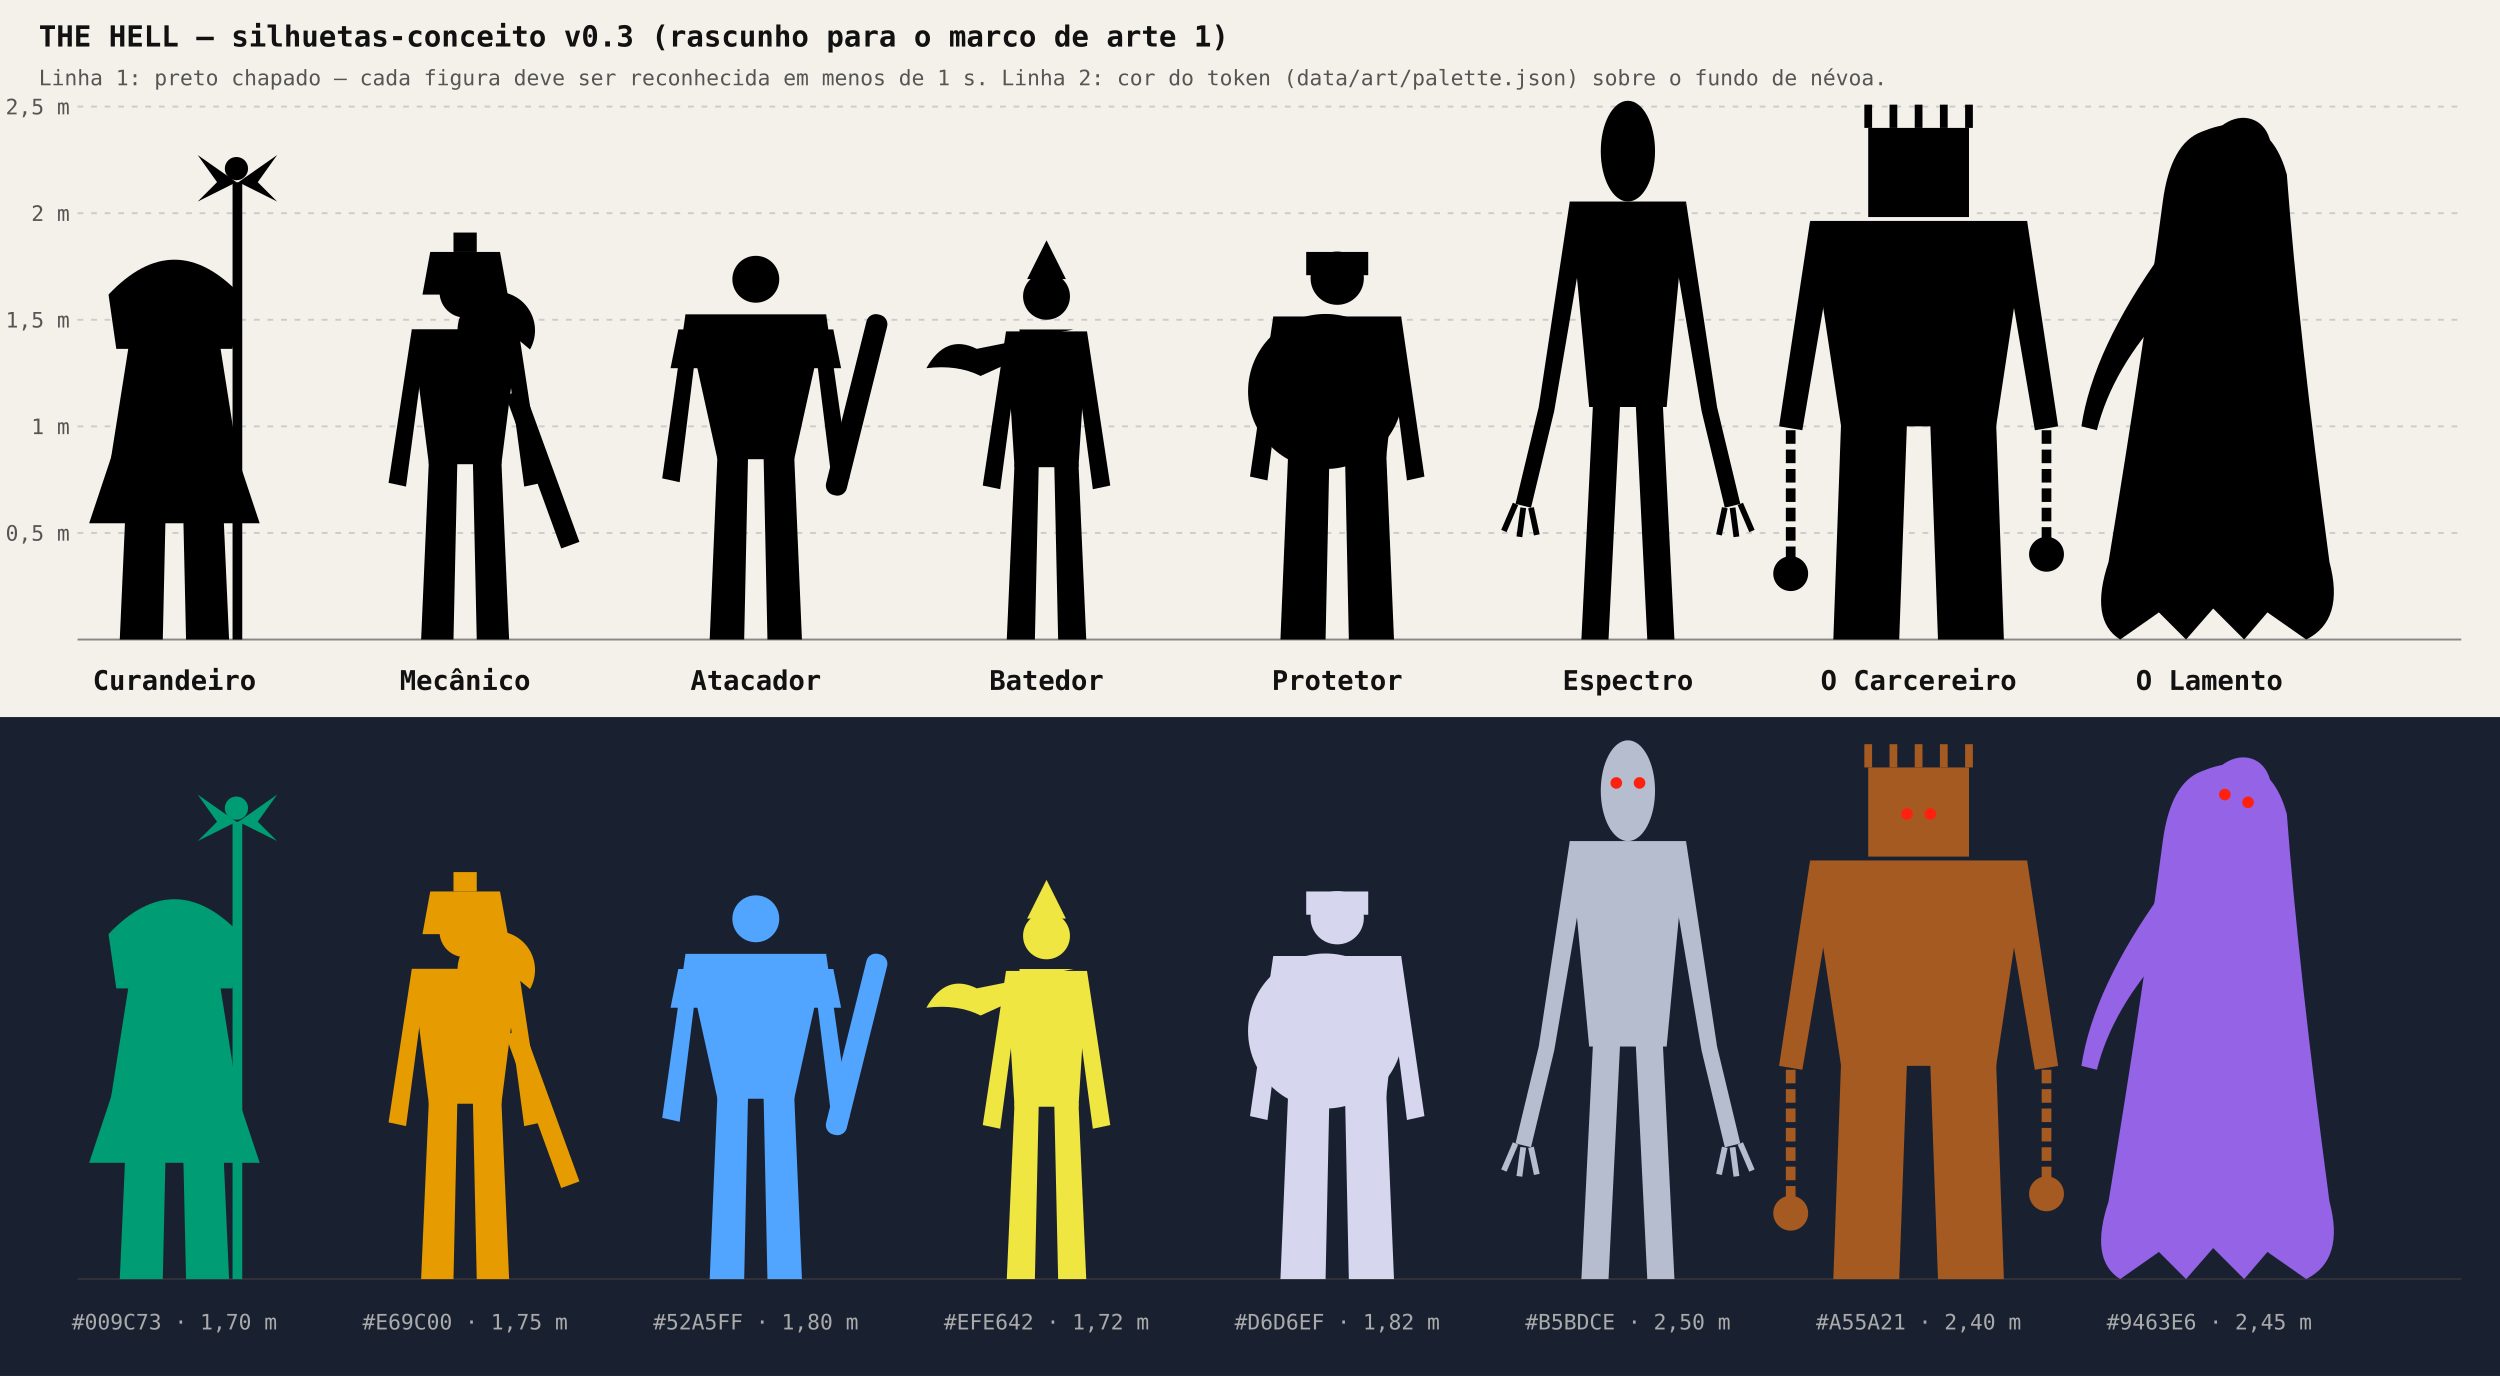
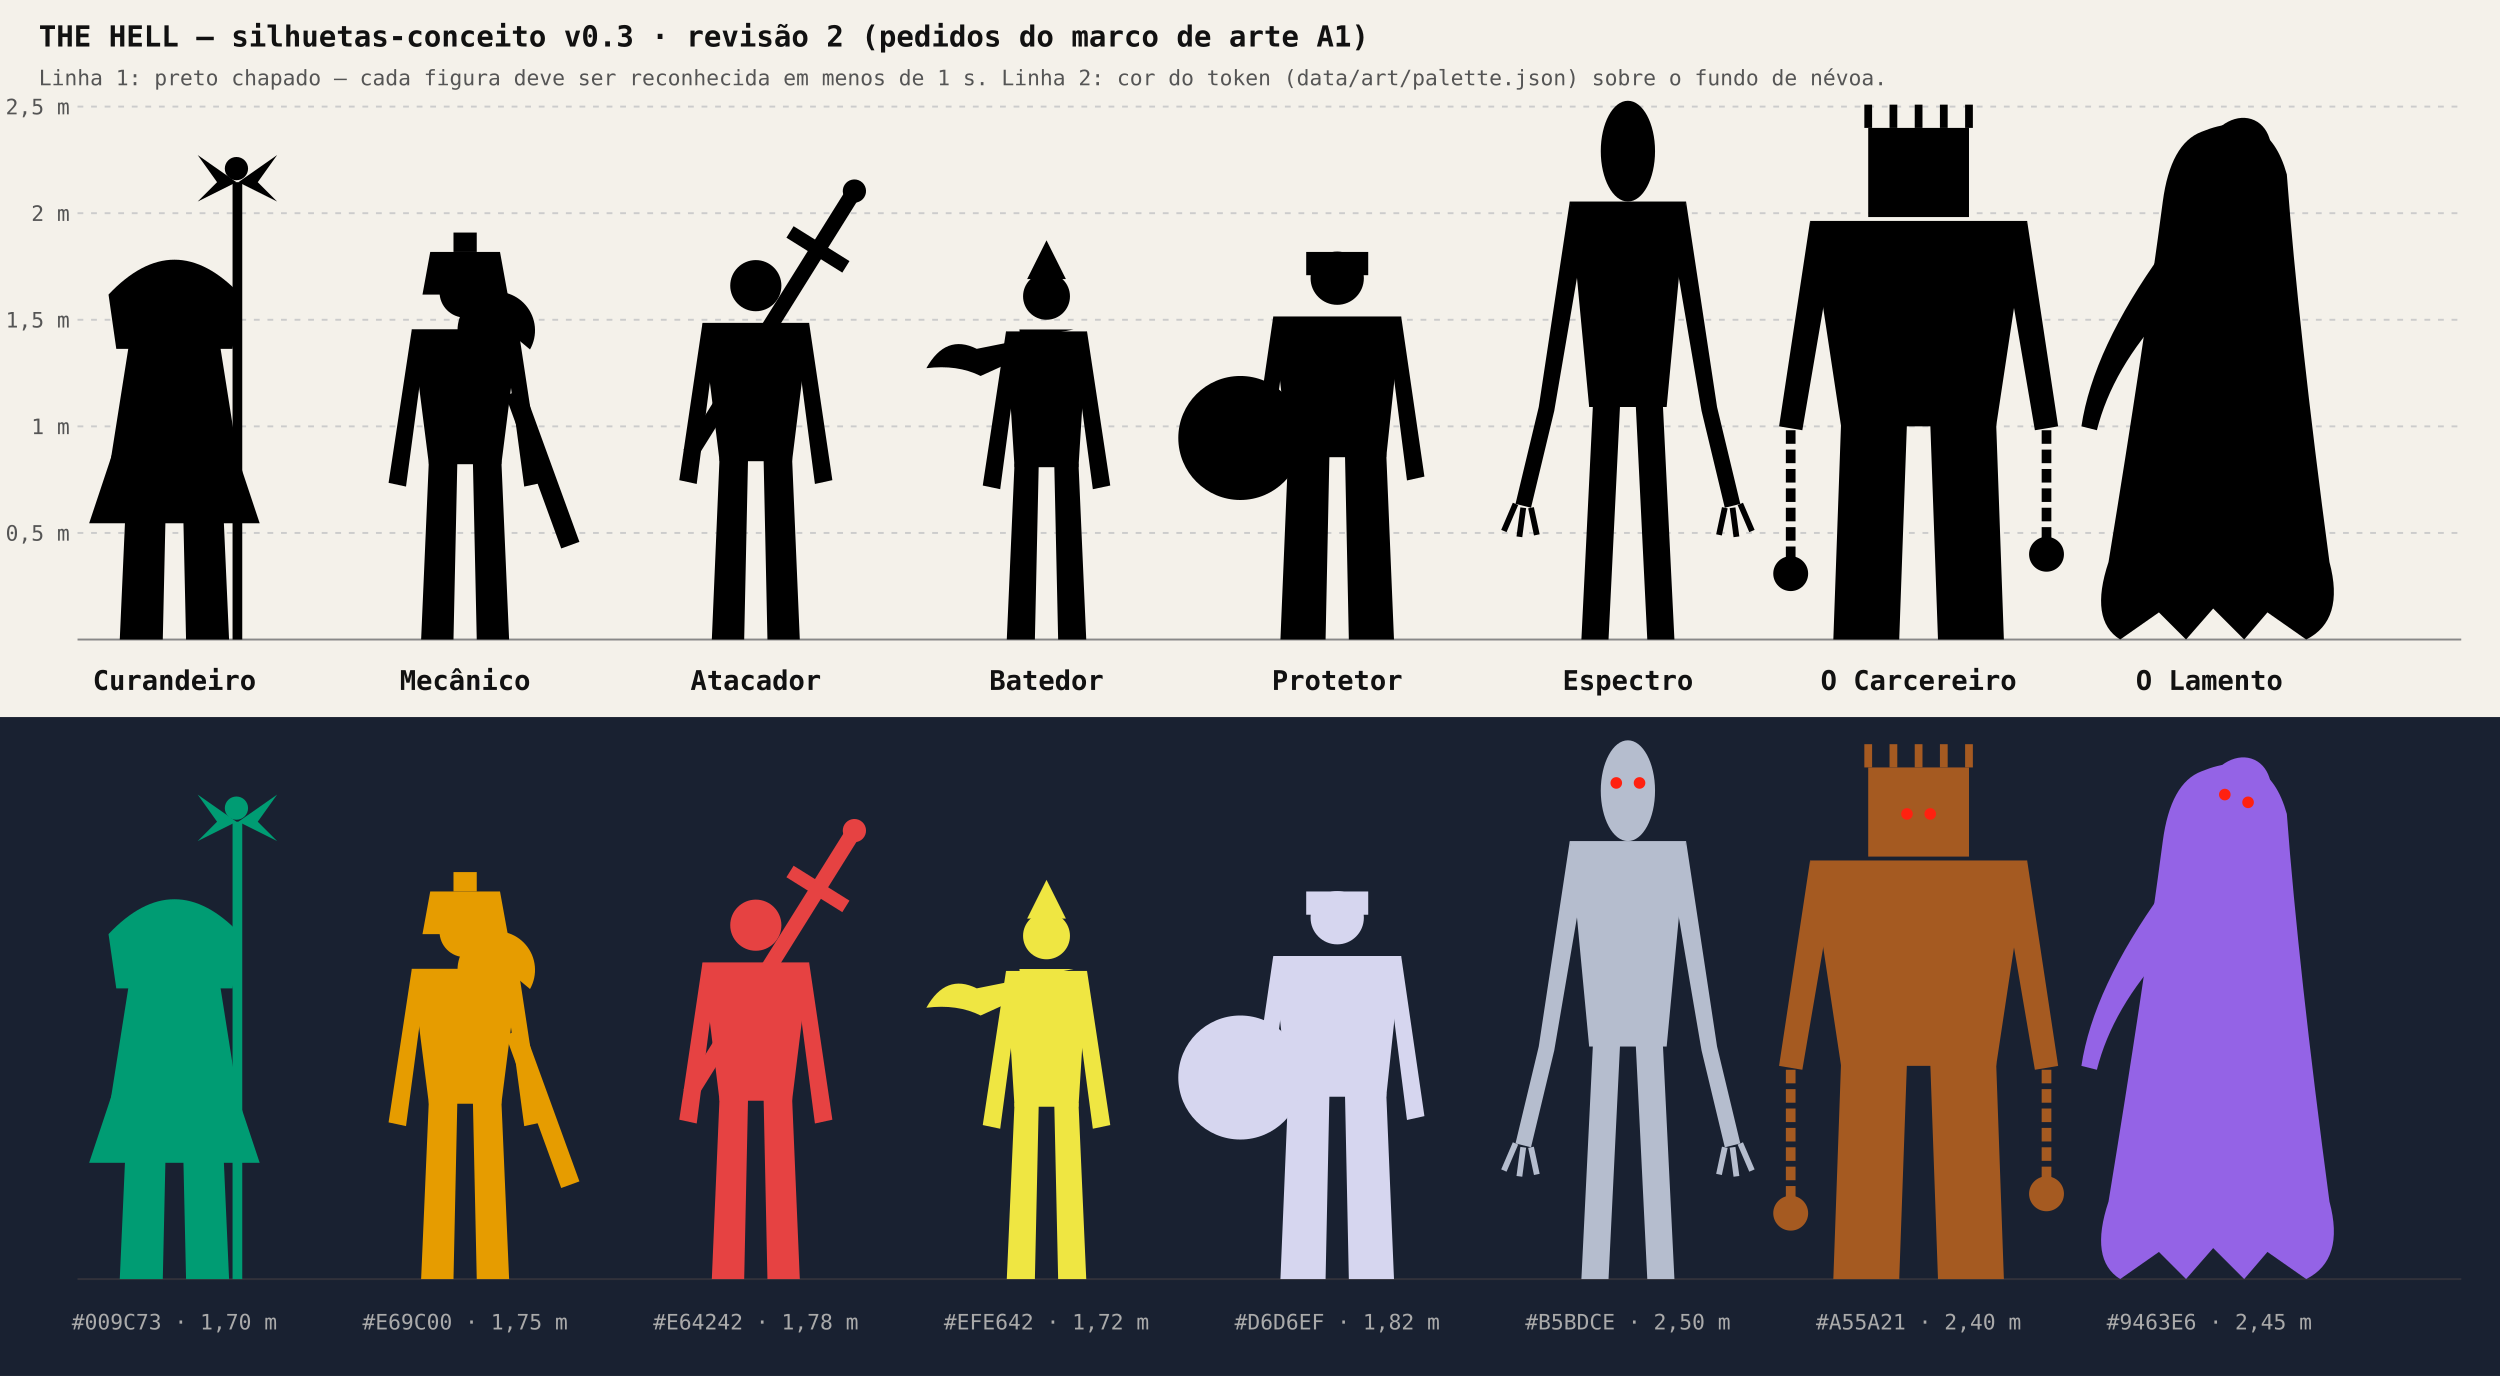
<svg xmlns="http://www.w3.org/2000/svg" width="1290" height="710" viewBox="0 0 1290 710">
  <style>.n{font:600 14px monospace;fill:#111}.t{font:11px monospace;fill:#555}.r{stroke:#ccc;stroke-width:1;stroke-dasharray:3 4}.h{font:700 15px monospace;fill:#111}</style>
  <rect width="100%" height="100%" fill="#f4f1ea" />
-   <text x="20" y="24" class="h">THE HELL — silhuetas-conceito v0.3 (rascunho para o marco de arte 1)</text>
+   <text x="20" y="24" class="h">THE HELL — silhuetas-conceito v0.3 · revisão 2 (pedidos do marco de arte A1)</text>
  <text x="20" y="44" class="t">Linha 1: preto chapado — cada figura deve ser reconhecida em menos de 1 s. Linha 2: cor do token (data/art/palette.json) sobre o fundo de névoa.</text>
  <line x1="40" x2="1270" y1="275" y2="275" class="r" />
  <text x="36" y="279" text-anchor="end" class="t">0,5 m</text>
  <line x1="40" x2="1270" y1="220" y2="220" class="r" />
  <text x="36" y="224" text-anchor="end" class="t">1 m</text>
  <line x1="40" x2="1270" y1="165" y2="165" class="r" />
  <text x="36" y="169" text-anchor="end" class="t">1,5 m</text>
  <line x1="40" x2="1270" y1="110" y2="110" class="r" />
  <text x="36" y="114" text-anchor="end" class="t">2 m</text>
  <line x1="40" x2="1270" y1="55" y2="55" class="r" />
  <text x="36" y="59" text-anchor="end" class="t">2,5 m</text>
  <line x1="40" x2="1270" y1="330" y2="330" stroke="#888" />
  <rect x="0" y="370" width="1290" height="340" fill="#192131" />
  <line x1="40" x2="1270" y1="660" y2="660" stroke="#31313a" />
  <style>.f .t{fill:#aaa}</style>
  <g class="f">
    <g transform="translate(90,330)" fill="#000" color="#000">
      <circle cx="0" cy="-173.8" r="13.2" />
      <path d="M-23.1,-154.6 L23.1,-154.6 L24.2,-87.89 L-24.2,-87.89 Z" />
      <path d="M-24.2,-89.76 L-4,-89.76 L-6,0 L-28.2,0 Z" />
      <path d="M4,-89.76 L24.2,-89.76 L28.2,0 L6,0 Z" />
      <path d="M-23.1,-154.6 L-35.1,-78.54 L-26.1,-76.67 L-17.1,-140.6 Z" />
      <path d="M23.1,-154.6 L35.1,-78.54 L26.1,-76.67 L17.1,-140.6 Z" />
      <path d="M-34,-178 Q0,-214 34,-178 L30,-150 L-30,-150 Z" />
      <path d="M-30,-102 L30,-102 L44,-60 L-44,-60 Z" />
      <rect x="30" y="-236" width="5" height="236" />
      <path d="M32,-236 L12,-250 L22,-236 L12,-226 Z M33,-236 L53,-250 L43,-236 L53,-226 Z" />
      <circle cx="32" cy="-243" r="6" />
    </g>
    <g transform="translate(90,660)" fill="#009c73" color="#009c73">
      <circle cx="0" cy="-173.8" r="13.2" />
      <path d="M-23.1,-154.6 L23.1,-154.6 L24.2,-87.89 L-24.2,-87.89 Z" />
      <path d="M-24.2,-89.76 L-4,-89.76 L-6,0 L-28.2,0 Z" />
      <path d="M4,-89.76 L24.2,-89.76 L28.2,0 L6,0 Z" />
      <path d="M-23.1,-154.6 L-35.1,-78.54 L-26.1,-76.67 L-17.1,-140.6 Z" />
      <path d="M23.1,-154.6 L35.1,-78.54 L26.1,-76.67 L17.1,-140.6 Z" />
      <path d="M-34,-178 Q0,-214 34,-178 L30,-150 L-30,-150 Z" />
      <path d="M-30,-102 L30,-102 L44,-60 L-44,-60 Z" />
      <rect x="30" y="-236" width="5" height="236" />
      <path d="M32,-236 L12,-250 L22,-236 L12,-226 Z M33,-236 L53,-250 L43,-236 L53,-226 Z" />
      <circle cx="32" cy="-243" r="6" />
    </g>
    <g transform="translate(90,0)" />
    <text x="90" y="356" text-anchor="middle" class="n">Curandeiro</text>
    <text x="90" y="686" text-anchor="middle" class="t">#009C73 · 1,70 m</text>
    <g transform="translate(240,330)" fill="#000" color="#000">
      <circle cx="0" cy="-179.3" r="13.2" />
      <path d="M-27.5,-160.1 L27.5,-160.1 L18.7,-90.475 L-18.7,-90.475 Z" />
      <path d="M-18.7,-92.4 L-4,-92.4 L-6,0 L-22.7,0 Z" />
      <path d="M4,-92.4 L18.7,-92.4 L22.7,0 L6,0 Z" />
      <path d="M-27.5,-160.1 L-39.5,-80.85 L-30.5,-78.925 L-21.5,-146.1 Z" />
      <path d="M27.5,-160.1 L39.5,-80.85 L30.5,-78.925 L21.5,-146.1 Z" />
      <path d="M-18,-200 L18,-200 L22,-178 L-22,-178 Z" />
      <rect x="-6" y="-210" width="12" height="10" />
      <rect x="36" y="-130" width="10" height="84" transform="rotate(-20 40 -85)" />
      <path d="M30,-148 a20,20 0 1,1 26,0 l-7,-12 h-12 Z" transform="rotate(-20 40 -85)" />
    </g>
    <g transform="translate(240,660)" fill="#e69c00" color="#e69c00">
      <circle cx="0" cy="-179.3" r="13.2" />
      <path d="M-27.5,-160.1 L27.5,-160.1 L18.7,-90.475 L-18.7,-90.475 Z" />
      <path d="M-18.7,-92.4 L-4,-92.4 L-6,0 L-22.7,0 Z" />
      <path d="M4,-92.4 L18.7,-92.4 L22.7,0 L6,0 Z" />
      <path d="M-27.5,-160.1 L-39.5,-80.85 L-30.5,-78.925 L-21.5,-146.1 Z" />
      <path d="M27.5,-160.1 L39.5,-80.85 L30.5,-78.925 L21.5,-146.1 Z" />
      <path d="M-18,-200 L18,-200 L22,-178 L-22,-178 Z" />
      <rect x="-6" y="-210" width="12" height="10" />
      <rect x="36" y="-130" width="10" height="84" transform="rotate(-20 40 -85)" />
      <path d="M30,-148 a20,20 0 1,1 26,0 l-7,-12 h-12 Z" transform="rotate(-20 40 -85)" />
    </g>
    <g transform="translate(240,0)" />
    <text x="240" y="356" text-anchor="middle" class="n">Mecânico</text>
    <text x="240" y="686" text-anchor="middle" class="t">#E69C00 · 1,75 m</text>
    <g transform="translate(390,330)" fill="#000" color="#000">
-       <circle cx="0" cy="-185.9" r="12.1" />
-       <path d="M-36.3,-167.8 L36.3,-167.8 L19.8,-93.06 L-19.8,-93.06 Z" />
-       <path d="M-19.8,-95.04 L-4,-95.04 L-6,0 L-23.8,0 Z" />
-       <path d="M4,-95.04 L19.8,-95.04 L23.8,0 L6,0 Z" />
-       <path d="M-36.3,-167.8 L-48.3,-83.16 L-39.3,-81.18 L-30.3,-153.8 Z" />
-       <path d="M36.3,-167.8 L48.3,-83.16 L39.3,-81.18 L30.3,-153.8 Z" />
-       <path d="M-40,-160 L40,-160 L44,-140 L-44,-140 Z" />
-       <rect x="40" y="-170" width="11" height="96" rx="5" transform="rotate(14 45 -95)" />
-     </g>
-     <g transform="translate(390,660)" fill="#52a5ff" color="#52a5ff">
-       <circle cx="0" cy="-185.9" r="12.1" />
-       <path d="M-36.3,-167.8 L36.3,-167.8 L19.8,-93.06 L-19.8,-93.06 Z" />
-       <path d="M-19.8,-95.04 L-4,-95.04 L-6,0 L-23.8,0 Z" />
-       <path d="M4,-95.04 L19.8,-95.04 L23.8,0 L6,0 Z" />
-       <path d="M-36.3,-167.8 L-48.3,-83.16 L-39.3,-81.18 L-30.3,-153.8 Z" />
-       <path d="M36.3,-167.8 L48.3,-83.16 L39.3,-81.18 L30.3,-153.8 Z" />
-       <path d="M-40,-160 L40,-160 L44,-140 L-44,-140 Z" />
-       <rect x="40" y="-170" width="11" height="96" rx="5" transform="rotate(14 45 -95)" />
+       <g transform="rotate(32 0 -150)">
+         <rect x="-4" y="-246" width="8" height="160" />
+         <rect x="-17" y="-214" width="34" height="7" />
+         <rect x="-3" y="-240" width="6" height="26" />
+         <circle cx="0" cy="-246" r="6" />
+       </g>
+       <circle cx="0" cy="-182.6" r="13.2" />
+       <path d="M-27.5,-163.4 L27.5,-163.4 L18.7,-92.026 L-18.7,-92.026 Z" />
+       <path d="M-18.7,-93.984 L-4,-93.984 L-6,0 L-22.7,0 Z" />
+       <path d="M4,-93.984 L18.7,-93.984 L22.7,0 L6,0 Z" />
+       <path d="M-27.5,-163.4 L-39.5,-82.236 L-30.5,-80.278 L-21.5,-149.4 Z" />
+       <path d="M27.5,-163.4 L39.5,-82.236 L30.5,-80.278 L21.5,-149.4 Z" />
+     </g>
+     <g transform="translate(390,660)" fill="#e64242" color="#e64242">
+       <g transform="rotate(32 0 -150)">
+         <rect x="-4" y="-246" width="8" height="160" />
+         <rect x="-17" y="-214" width="34" height="7" />
+         <rect x="-3" y="-240" width="6" height="26" />
+         <circle cx="0" cy="-246" r="6" />
+       </g>
+       <circle cx="0" cy="-182.6" r="13.2" />
+       <path d="M-27.5,-163.4 L27.5,-163.4 L18.7,-92.026 L-18.7,-92.026 Z" />
+       <path d="M-18.7,-93.984 L-4,-93.984 L-6,0 L-22.7,0 Z" />
+       <path d="M4,-93.984 L18.7,-93.984 L22.7,0 L6,0 Z" />
+       <path d="M-27.5,-163.4 L-39.5,-82.236 L-30.5,-80.278 L-21.5,-149.4 Z" />
+       <path d="M27.5,-163.4 L39.5,-82.236 L30.5,-80.278 L21.5,-149.4 Z" />
    </g>
    <g transform="translate(390,0)" />
    <text x="390" y="356" text-anchor="middle" class="n">Atacador</text>
-     <text x="390" y="686" text-anchor="middle" class="t">#52A5FF · 1,80 m</text>
+     <text x="390" y="686" text-anchor="middle" class="t">#E64242 · 1,78 m</text>
    <g transform="translate(540,330)" fill="#000" color="#000">
      <circle cx="0" cy="-177.1" r="12.1" />
      <path d="M-20.9,-159 L20.9,-159 L16.5,-88.924 L-16.5,-88.924 Z" />
      <path d="M-16.5,-90.816 L-4,-90.816 L-6,0 L-20.5,0 Z" />
      <path d="M4,-90.816 L16.5,-90.816 L20.5,0 L6,0 Z" />
      <path d="M-20.9,-159 L-32.9,-79.464 L-23.9,-77.572 L-14.9,-145 Z" />
      <path d="M20.9,-159 L32.9,-79.464 L23.9,-77.572 L14.9,-145 Z" />
      <path d="M-14,-160 L14,-160 L-36,-150 Q-52,-158 -62,-140 Q-46,-142 -34,-136 L-12,-146 Z" />
      <path d="M-10,-186 L10,-186 L0,-206 Z" />
    </g>
    <g transform="translate(540,660)" fill="#efe642" color="#efe642">
      <circle cx="0" cy="-177.1" r="12.1" />
      <path d="M-20.9,-159 L20.9,-159 L16.5,-88.924 L-16.5,-88.924 Z" />
      <path d="M-16.5,-90.816 L-4,-90.816 L-6,0 L-20.5,0 Z" />
      <path d="M4,-90.816 L16.5,-90.816 L20.5,0 L6,0 Z" />
      <path d="M-20.9,-159 L-32.9,-79.464 L-23.9,-77.572 L-14.9,-145 Z" />
      <path d="M20.9,-159 L32.9,-79.464 L23.9,-77.572 L14.9,-145 Z" />
      <path d="M-14,-160 L14,-160 L-36,-150 Q-52,-158 -62,-140 Q-46,-142 -34,-136 L-12,-146 Z" />
      <path d="M-10,-186 L10,-186 L0,-206 Z" />
    </g>
    <g transform="translate(540,0)" />
    <text x="540" y="356" text-anchor="middle" class="n">Batedor</text>
    <text x="540" y="686" text-anchor="middle" class="t">#EFE642 · 1,72 m</text>
    <g transform="translate(690,330)" fill="#000" color="#000">
-       <circle cx="-6" cy="-128" r="40" />
      <circle cx="0" cy="-186.45" r="13.75" />
      <path d="M-33,-166.7 L33,-166.7 L25.3,-94.094 L-25.3,-94.094 Z" />
      <path d="M-25.3,-96.096 L-4,-96.096 L-6,0 L-29.3,0 Z" />
      <path d="M4,-96.096 L25.3,-96.096 L29.3,0 L6,0 Z" />
      <path d="M-33,-166.7 L-45,-84.084 L-36,-82.082 L-27,-152.7 Z" />
      <path d="M33,-166.7 L45,-84.084 L36,-82.082 L27,-152.7 Z" />
      <path d="M-16,-200 L16,-200 L16,-188 L-16,-188 Z" />
+       <circle cx="-50" cy="-104" r="32" />
    </g>
    <g transform="translate(690,660)" fill="#d6d6ef" color="#d6d6ef">
-       <circle cx="-6" cy="-128" r="40" />
      <circle cx="0" cy="-186.45" r="13.75" />
      <path d="M-33,-166.7 L33,-166.7 L25.3,-94.094 L-25.3,-94.094 Z" />
      <path d="M-25.3,-96.096 L-4,-96.096 L-6,0 L-29.3,0 Z" />
      <path d="M4,-96.096 L25.3,-96.096 L29.3,0 L6,0 Z" />
      <path d="M-33,-166.7 L-45,-84.084 L-36,-82.082 L-27,-152.7 Z" />
      <path d="M33,-166.7 L45,-84.084 L36,-82.082 L27,-152.7 Z" />
      <path d="M-16,-200 L16,-200 L16,-188 L-16,-188 Z" />
+       <circle cx="-50" cy="-104" r="32" />
    </g>
    <g transform="translate(690,0)" />
    <text x="690" y="356" text-anchor="middle" class="n">Protetor</text>
    <text x="690" y="686" text-anchor="middle" class="t">#D6D6EF · 1,82 m</text>
    <g transform="translate(840,330)" fill="#000" color="#000">
      <ellipse cx="0" cy="-252" rx="14" ry="26" />
      <path d="M-30,-226 L30,-226 L20,-120 L-20,-120 Z" />
      <path d="M-18,-122 L-4,-122 L-10,0 L-24,0 Z M4,-122 L18,-122 L24,0 L10,0 Z" />
      <path d="M-30,-226 L-46,-120 L-58,-70 L-50,-68 L-38,-118 L-24,-200 Z" />
      <path d="M30,-226 L46,-120 L58,-70 L50,-68 L38,-118 L24,-200 Z" />
      <path d="M-58,-70 l-6,14 M-54,-68 l-2,15 M-50,-68 l3,14" stroke="currentColor" stroke-width="3" />
      <path d="M58,-70 l6,14 M54,-68 l2,15 M50,-68 l-3,14" stroke="currentColor" stroke-width="3" />
    </g>
    <g transform="translate(840,660)" fill="#b5bdce" color="#b5bdce">
      <ellipse cx="0" cy="-252" rx="14" ry="26" />
      <path d="M-30,-226 L30,-226 L20,-120 L-20,-120 Z" />
      <path d="M-18,-122 L-4,-122 L-10,0 L-24,0 Z M4,-122 L18,-122 L24,0 L10,0 Z" />
      <path d="M-30,-226 L-46,-120 L-58,-70 L-50,-68 L-38,-118 L-24,-200 Z" />
      <path d="M30,-226 L46,-120 L58,-70 L50,-68 L38,-118 L24,-200 Z" />
      <path d="M-58,-70 l-6,14 M-54,-68 l-2,15 M-50,-68 l3,14" stroke="currentColor" stroke-width="3" />
      <path d="M58,-70 l6,14 M54,-68 l2,15 M50,-68 l-3,14" stroke="currentColor" stroke-width="3" />
    </g>
    <g transform="translate(840,0)">
      <g fill="#ff2110">
        <circle cx="-6" cy="404" r="3" />
        <circle cx="6" cy="404" r="3" />
      </g>
    </g>
    <text x="840" y="356" text-anchor="middle" class="n">Espectro</text>
    <text x="840" y="686" text-anchor="middle" class="t">#B5BDCE · 2,50 m</text>
    <g transform="translate(990,330)" fill="#000" color="#000">
      <rect x="-26" y="-264" width="52" height="46" />
      <path d="M-26,-264 L-26,-276 M-13,-264 L-13,-276 M0,-264 L0,-276 M13,-264 L13,-276 M26,-264 L26,-276" stroke="currentColor" stroke-width="4" />
      <path d="M-56,-216 L56,-216 L40,-110 L-40,-110 Z" />
      <path d="M-40,-112 L-6,-112 L-10,0 L-44,0 Z M6,-112 L40,-112 L44,0 L10,0 Z" />
      <path d="M-56,-216 L-72,-110 L-60,-108 L-46,-190 Z M56,-216 L72,-110 L60,-108 L46,-190 Z" />
      <path d="M-66,-108 L-66,-40 M66,-108 L66,-50" stroke="currentColor" stroke-width="5" stroke-dasharray="7 3" />
      <circle cx="-66" cy="-34" r="9" />
      <circle cx="66" cy="-44" r="9" />
    </g>
    <g transform="translate(990,660)" fill="#a55a21" color="#a55a21">
      <rect x="-26" y="-264" width="52" height="46" />
      <path d="M-26,-264 L-26,-276 M-13,-264 L-13,-276 M0,-264 L0,-276 M13,-264 L13,-276 M26,-264 L26,-276" stroke="currentColor" stroke-width="4" />
      <path d="M-56,-216 L56,-216 L40,-110 L-40,-110 Z" />
      <path d="M-40,-112 L-6,-112 L-10,0 L-44,0 Z M6,-112 L40,-112 L44,0 L10,0 Z" />
      <path d="M-56,-216 L-72,-110 L-60,-108 L-46,-190 Z M56,-216 L72,-110 L60,-108 L46,-190 Z" />
      <path d="M-66,-108 L-66,-40 M66,-108 L66,-50" stroke="currentColor" stroke-width="5" stroke-dasharray="7 3" />
      <circle cx="-66" cy="-34" r="9" />
      <circle cx="66" cy="-44" r="9" />
    </g>
    <g transform="translate(990,0)">
      <g fill="#ff2110">
        <circle cx="-6" cy="420" r="3" />
        <circle cx="6" cy="420" r="3" />
      </g>
    </g>
    <text x="990" y="356" text-anchor="middle" class="n">O Carcereiro</text>
    <text x="990" y="686" text-anchor="middle" class="t">#A55A21 · 2,40 m</text>
    <g transform="translate(1140,330)" fill="#000" color="#000">
      <ellipse cx="14" cy="-248" rx="17" ry="22" transform="rotate(25 14 -248)" />
      <path d="M-4,-262 Q30,-276 40,-240 Q46,-160 62,-40 Q70,-10 50,0 L30,-14 L18,0 L2,-16 L-12,0 L-26,-14 L-46,0 Q-62,-10 -52,-40 Q-34,-150 -24,-226 Q-20,-256 -4,-262 Z" />
      <path d="M-24,-200 Q-60,-150 -66,-110 L-58,-108 Q-50,-140 -22,-170 Z" />
    </g>
    <g transform="translate(1140,660)" fill="#9463e6" color="#9463e6">
      <ellipse cx="14" cy="-248" rx="17" ry="22" transform="rotate(25 14 -248)" />
      <path d="M-4,-262 Q30,-276 40,-240 Q46,-160 62,-40 Q70,-10 50,0 L30,-14 L18,0 L2,-16 L-12,0 L-26,-14 L-46,0 Q-62,-10 -52,-40 Q-34,-150 -24,-226 Q-20,-256 -4,-262 Z" />
      <path d="M-24,-200 Q-60,-150 -66,-110 L-58,-108 Q-50,-140 -22,-170 Z" />
    </g>
    <g transform="translate(1140,0)">
      <g fill="#ff2110">
        <circle cx="8" cy="410" r="3" />
        <circle cx="20" cy="414" r="3" />
      </g>
    </g>
    <text x="1140" y="356" text-anchor="middle" class="n">O Lamento</text>
    <text x="1140" y="686" text-anchor="middle" class="t">#9463E6 · 2,45 m</text>
  </g>
</svg>
